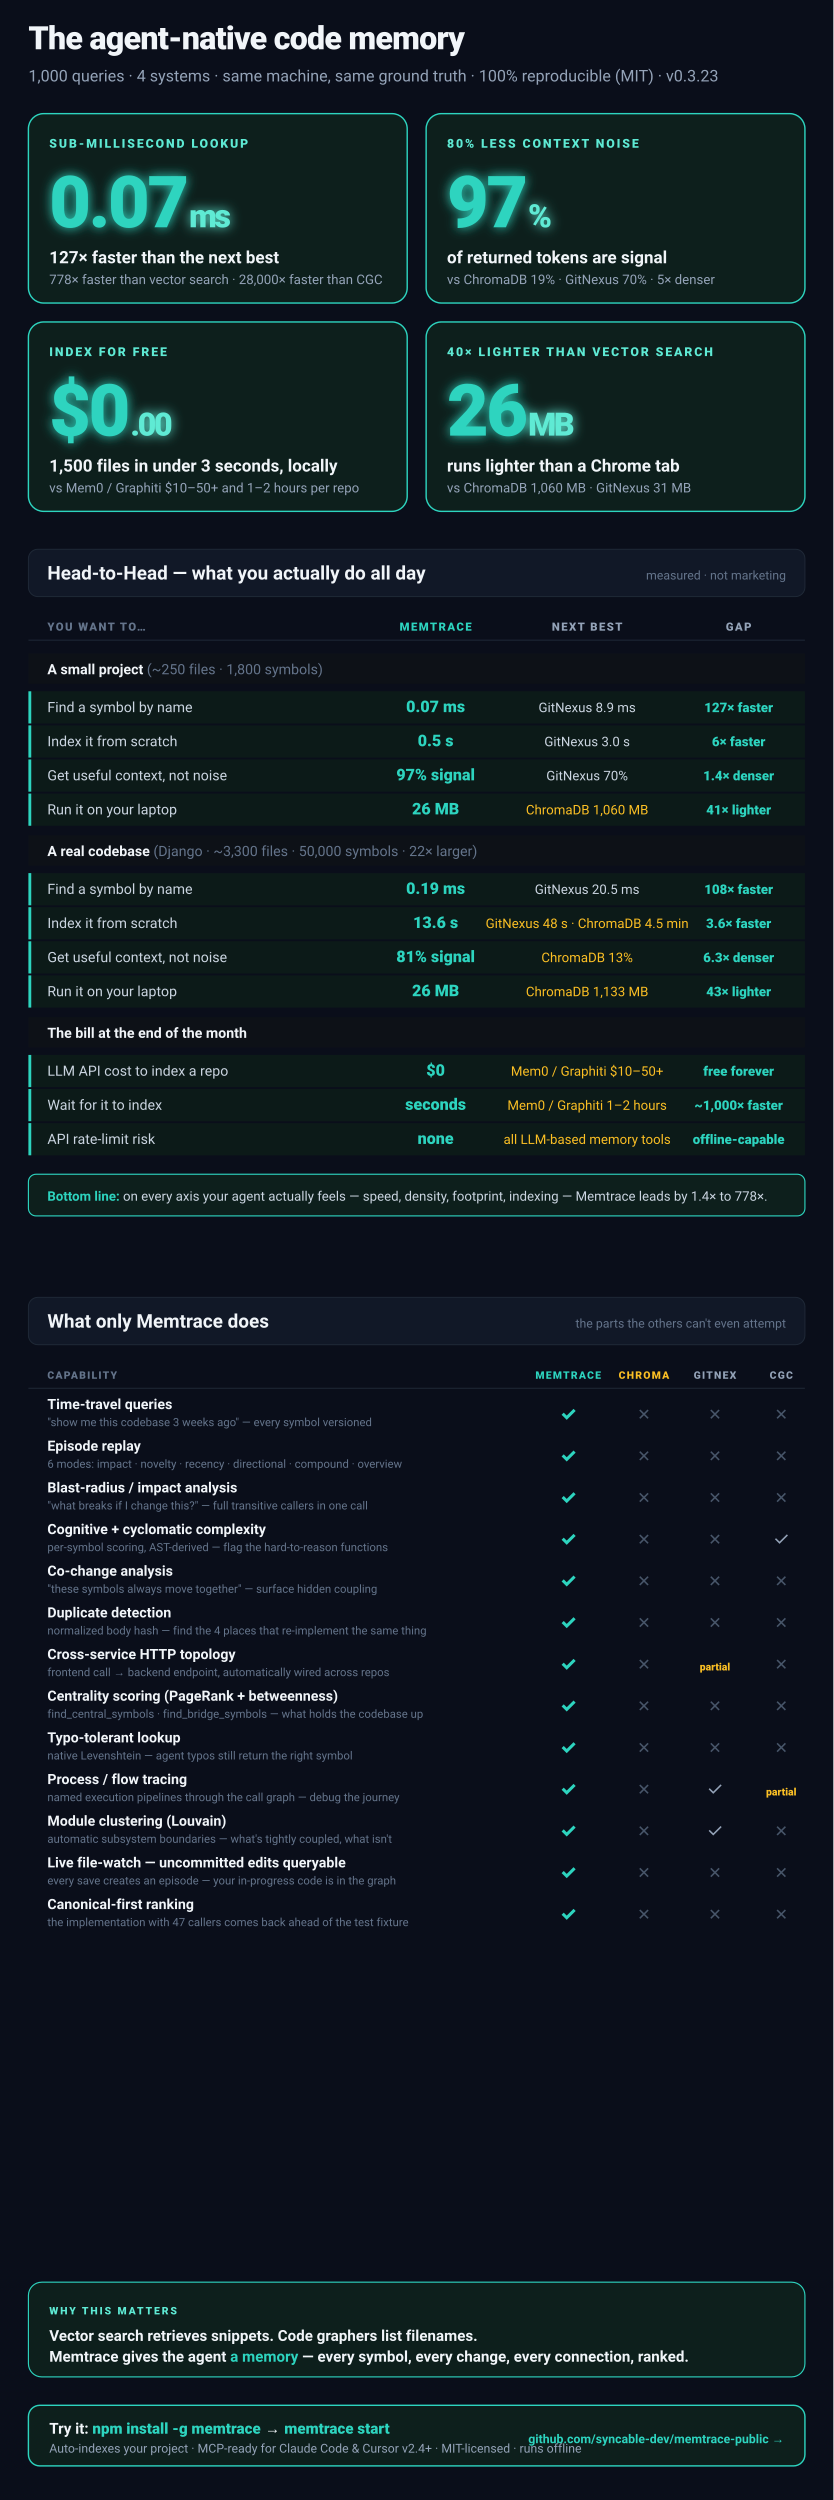
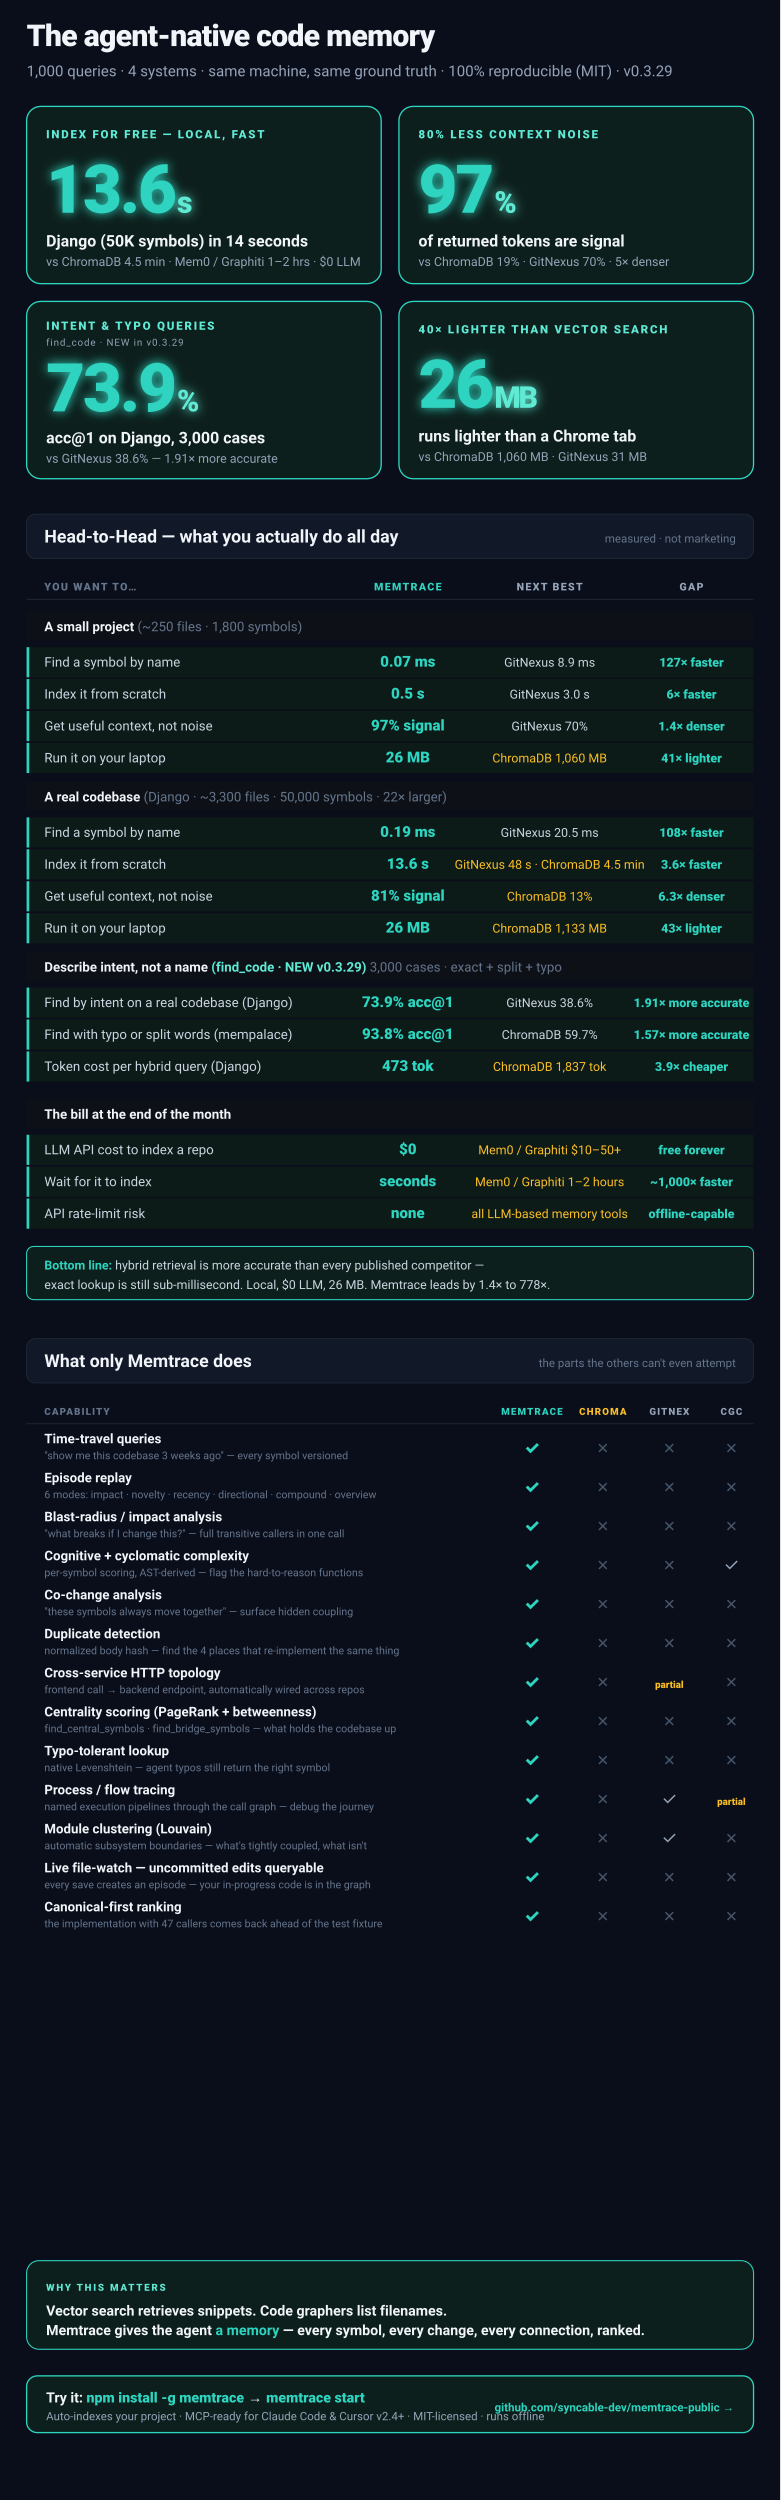
- <svg xmlns="http://www.w3.org/2000/svg" viewBox="0 0 880 2640" font-family="-apple-system, BlinkMacSystemFont, 'Segoe UI', Roboto, 'Helvetica Neue', Arial, sans-serif" role="img" aria-label="Memtrace benchmark — head-to-head vs ChromaDB, GitNexus, and CodeGrapherContext">
+ <svg xmlns="http://www.w3.org/2000/svg" viewBox="0 0 880 2820" font-family="-apple-system, BlinkMacSystemFont, 'Segoe UI', Roboto, 'Helvetica Neue', Arial, sans-serif" role="img" aria-label="Memtrace v0.3.29 benchmark — head-to-head vs ChromaDB, GitNexus, and CodeGrapherContext on both find_symbol (exact lookup) and find_code (hybrid retrieval) paths">
  <defs>
    <filter id="glow" x="-50%" y="-50%" width="200%" height="200%">
      <feGaussianBlur stdDeviation="6" result="blur" />
      <feMerge>
        <feMergeNode in="blur" />
        <feMergeNode in="SourceGraphic" />
      </feMerge>
    </filter>
  </defs>
-   <rect width="880" height="2640" fill="#0a0e1a" />
+   <rect width="880" height="2820" fill="#0a0e1a" />
  <text x="30" y="52" fill="#f1f5f9" font-size="34" font-weight="800" letter-spacing="-0.8">The agent-native code memory</text>
-   <text x="30" y="86" fill="#94a3b8" font-size="17">1,000 queries · 4 systems · same machine, same ground truth · 100% reproducible (MIT) · v0.3.23</text>
+   <text x="30" y="86" fill="#94a3b8" font-size="17">1,000 queries · 4 systems · same machine, same ground truth · 100% reproducible (MIT) · v0.3.29</text>
  <g transform="translate(30, 120)">
    <g transform="translate(0, 0)">
      <rect width="400" height="200" rx="16" fill="#0d1f1c" stroke="#2dd4bf" stroke-width="1.5" />
-       <text x="22" y="36" fill="#5eead4" font-size="13" font-weight="800" letter-spacing="2">SUB-MILLISECOND LOOKUP</text>
-       <text x="22" y="120" fill="#2dd4bf" font-size="76" font-weight="800" letter-spacing="-2.5" filter="url(#glow)">0.07<tspan font-size="34" fill="#5eead4">ms</tspan>
-       </text>
-       <text x="22" y="158" fill="#f1f5f9" font-size="18" font-weight="700">127× faster than the next best</text>
-       <text x="22" y="180" fill="#94a3b8" font-size="14">778× faster than vector search · 28,000× faster than CGC</text>
+       <text x="22" y="36" fill="#5eead4" font-size="13" font-weight="800" letter-spacing="2">INDEX FOR FREE — LOCAL, FAST</text>
+       <text x="22" y="120" fill="#2dd4bf" font-size="76" font-weight="800" letter-spacing="-2.5" filter="url(#glow)">13.6<tspan font-size="34" fill="#5eead4">s</tspan>
+       </text>
+       <text x="22" y="158" fill="#f1f5f9" font-size="18" font-weight="700">Django (50K symbols) in 14 seconds</text>
+       <text x="22" y="180" fill="#94a3b8" font-size="14">vs ChromaDB 4.5 min · Mem0 / Graphiti 1–2 hrs · $0 LLM</text>
    </g>
    <g transform="translate(420, 0)">
      <rect width="400" height="200" rx="16" fill="#0d1f1c" stroke="#2dd4bf" stroke-width="1.5" />
      <text x="22" y="36" fill="#5eead4" font-size="13" font-weight="800" letter-spacing="2">80% LESS CONTEXT NOISE</text>
      <text x="22" y="120" fill="#2dd4bf" font-size="76" font-weight="800" letter-spacing="-2.5" filter="url(#glow)">97<tspan font-size="34" fill="#5eead4">%</tspan>
      </text>
      <text x="22" y="158" fill="#f1f5f9" font-size="18" font-weight="700">of returned tokens are signal</text>
      <text x="22" y="180" fill="#94a3b8" font-size="14">vs ChromaDB 19% · GitNexus 70% · 5× denser</text>
    </g>
    <g transform="translate(0, 220)">
      <rect width="400" height="200" rx="16" fill="#0d1f1c" stroke="#2dd4bf" stroke-width="1.5" />
-       <text x="22" y="36" fill="#5eead4" font-size="13" font-weight="800" letter-spacing="2">INDEX FOR FREE</text>
-       <text x="22" y="120" fill="#2dd4bf" font-size="76" font-weight="800" letter-spacing="-2.5" filter="url(#glow)">$0<tspan font-size="34" fill="#5eead4">.00</tspan>
-       </text>
-       <text x="22" y="158" fill="#f1f5f9" font-size="18" font-weight="700">1,500 files in under 3 seconds, locally</text>
-       <text x="22" y="180" fill="#94a3b8" font-size="14">vs Mem0 / Graphiti $10–50+ and 1–2 hours per repo</text>
+       <text x="22" y="32" fill="#5eead4" font-size="13" font-weight="800" letter-spacing="2">INTENT &amp; TYPO QUERIES</text>
+       <text x="22" y="50" fill="#94a3b8" font-size="11" letter-spacing="1">find_code · NEW in v0.3.29</text>
+       <text x="22" y="124" fill="#2dd4bf" font-size="76" font-weight="800" letter-spacing="-2.5" filter="url(#glow)">73.9<tspan font-size="34" fill="#5eead4">%</tspan>
+       </text>
+       <text x="22" y="160" fill="#f1f5f9" font-size="18" font-weight="700">acc@1 on Django, 3,000 cases</text>
+       <text x="22" y="182" fill="#94a3b8" font-size="14">vs GitNexus 38.6% — 1.91× more accurate</text>
    </g>
    <g transform="translate(420, 220)">
      <rect width="400" height="200" rx="16" fill="#0d1f1c" stroke="#2dd4bf" stroke-width="1.5" />
      <text x="22" y="36" fill="#5eead4" font-size="13" font-weight="800" letter-spacing="2">40× LIGHTER THAN VECTOR SEARCH</text>
      <text x="22" y="120" fill="#2dd4bf" font-size="76" font-weight="800" letter-spacing="-2.5" filter="url(#glow)">26<tspan font-size="34" fill="#5eead4">MB</tspan>
      </text>
      <text x="22" y="158" fill="#f1f5f9" font-size="18" font-weight="700">runs lighter than a Chrome tab</text>
      <text x="22" y="180" fill="#94a3b8" font-size="14">vs ChromaDB 1,060 MB · GitNexus 31 MB</text>
    </g>
  </g>
  <g transform="translate(0, 580)">
    <rect x="30" y="0" width="820" height="50" rx="10" fill="#111827" stroke="#1f2937" stroke-width="1" />
    <text x="50" y="32" fill="#f1f5f9" font-size="20" font-weight="700">Head-to-Head — what you actually do all day</text>
    <text x="830" y="32" fill="#64748b" font-size="13" text-anchor="end">measured · not marketing</text>
    <g transform="translate(0, 70)">
      <text x="50" y="16" fill="#64748b" font-size="12" font-weight="800" letter-spacing="1.5">YOU WANT TO…</text>
      <text x="460" y="16" fill="#2dd4bf" font-size="12" font-weight="800" text-anchor="middle" letter-spacing="1.5">MEMTRACE</text>
      <text x="620" y="16" fill="#94a3b8" font-size="12" font-weight="800" text-anchor="middle" letter-spacing="1.5">NEXT BEST</text>
      <text x="780" y="16" fill="#94a3b8" font-size="12" font-weight="800" text-anchor="middle" letter-spacing="1.5">GAP</text>
      <line x1="30" y1="26" x2="850" y2="26" stroke="#1f2937" stroke-width="1" />
    </g>
    <g transform="translate(0, 110)">
      <rect x="30" y="0" width="820" height="32" fill="#0d1117" />
      <text x="50" y="22" fill="#f1f5f9" font-size="15" font-weight="700">A small project <tspan fill="#64748b" font-weight="400">(~250 files · 1,800 symbols)</tspan>
      </text>
    </g>
    <g transform="translate(0, 150)">
      <rect x="30" y="0" width="820" height="34" fill="#0c1a18" />
      <rect x="30" y="0" width="3" height="34" fill="#2dd4bf" />
      <text x="50" y="22" fill="#cbd5e1" font-size="15">Find a symbol by name</text>
      <text x="460" y="22" fill="#2dd4bf" font-size="17" font-weight="800" text-anchor="middle">0.07 ms</text>
      <text x="620" y="22" fill="#cbd5e1" font-size="14" text-anchor="middle">GitNexus 8.9 ms</text>
      <text x="780" y="22" fill="#2dd4bf" font-size="14" font-weight="800" text-anchor="middle">127× faster</text>
    </g>
    <g transform="translate(0, 186)">
      <rect x="30" y="0" width="820" height="34" fill="#0c1a18" />
      <rect x="30" y="0" width="3" height="34" fill="#2dd4bf" />
      <text x="50" y="22" fill="#cbd5e1" font-size="15">Index it from scratch</text>
      <text x="460" y="22" fill="#2dd4bf" font-size="17" font-weight="800" text-anchor="middle">0.5 s</text>
      <text x="620" y="22" fill="#cbd5e1" font-size="14" text-anchor="middle">GitNexus 3.0 s</text>
      <text x="780" y="22" fill="#2dd4bf" font-size="14" font-weight="800" text-anchor="middle">6× faster</text>
    </g>
    <g transform="translate(0, 222)">
      <rect x="30" y="0" width="820" height="34" fill="#0c1a18" />
      <rect x="30" y="0" width="3" height="34" fill="#2dd4bf" />
      <text x="50" y="22" fill="#cbd5e1" font-size="15">Get useful context, not noise</text>
      <text x="460" y="22" fill="#2dd4bf" font-size="17" font-weight="800" text-anchor="middle">97% signal</text>
      <text x="620" y="22" fill="#cbd5e1" font-size="14" text-anchor="middle">GitNexus 70%</text>
      <text x="780" y="22" fill="#2dd4bf" font-size="14" font-weight="800" text-anchor="middle">1.4× denser</text>
    </g>
    <g transform="translate(0, 258)">
      <rect x="30" y="0" width="820" height="34" fill="#0c1a18" />
      <rect x="30" y="0" width="3" height="34" fill="#2dd4bf" />
      <text x="50" y="22" fill="#cbd5e1" font-size="15">Run it on your laptop</text>
      <text x="460" y="22" fill="#2dd4bf" font-size="17" font-weight="800" text-anchor="middle">26 MB</text>
      <text x="620" y="22" fill="#fbbf24" font-size="14" text-anchor="middle">ChromaDB 1,060 MB</text>
      <text x="780" y="22" fill="#2dd4bf" font-size="14" font-weight="800" text-anchor="middle">41× lighter</text>
    </g>
    <g transform="translate(0, 302)">
      <rect x="30" y="0" width="820" height="32" fill="#0d1117" />
      <text x="50" y="22" fill="#f1f5f9" font-size="15" font-weight="700">A real codebase <tspan fill="#64748b" font-weight="400">(Django · ~3,300 files · 50,000 symbols · 22× larger)</tspan>
      </text>
    </g>
    <g transform="translate(0, 342)">
      <rect x="30" y="0" width="820" height="34" fill="#0c1a18" />
      <rect x="30" y="0" width="3" height="34" fill="#2dd4bf" />
      <text x="50" y="22" fill="#cbd5e1" font-size="15">Find a symbol by name</text>
      <text x="460" y="22" fill="#2dd4bf" font-size="17" font-weight="800" text-anchor="middle">0.19 ms</text>
      <text x="620" y="22" fill="#cbd5e1" font-size="14" text-anchor="middle">GitNexus 20.5 ms</text>
      <text x="780" y="22" fill="#2dd4bf" font-size="14" font-weight="800" text-anchor="middle">108× faster</text>
    </g>
    <g transform="translate(0, 378)">
      <rect x="30" y="0" width="820" height="34" fill="#0c1a18" />
      <rect x="30" y="0" width="3" height="34" fill="#2dd4bf" />
      <text x="50" y="22" fill="#cbd5e1" font-size="15">Index it from scratch</text>
      <text x="460" y="22" fill="#2dd4bf" font-size="17" font-weight="800" text-anchor="middle">13.6 s</text>
      <text x="620" y="22" fill="#fbbf24" font-size="14" text-anchor="middle">GitNexus 48 s · ChromaDB 4.5 min</text>
      <text x="780" y="22" fill="#2dd4bf" font-size="14" font-weight="800" text-anchor="middle">3.6× faster</text>
    </g>
    <g transform="translate(0, 414)">
      <rect x="30" y="0" width="820" height="34" fill="#0c1a18" />
      <rect x="30" y="0" width="3" height="34" fill="#2dd4bf" />
      <text x="50" y="22" fill="#cbd5e1" font-size="15">Get useful context, not noise</text>
      <text x="460" y="22" fill="#2dd4bf" font-size="17" font-weight="800" text-anchor="middle">81% signal</text>
      <text x="620" y="22" fill="#fbbf24" font-size="14" text-anchor="middle">ChromaDB 13%</text>
      <text x="780" y="22" fill="#2dd4bf" font-size="14" font-weight="800" text-anchor="middle">6.3× denser</text>
    </g>
    <g transform="translate(0, 450)">
      <rect x="30" y="0" width="820" height="34" fill="#0c1a18" />
      <rect x="30" y="0" width="3" height="34" fill="#2dd4bf" />
      <text x="50" y="22" fill="#cbd5e1" font-size="15">Run it on your laptop</text>
      <text x="460" y="22" fill="#2dd4bf" font-size="17" font-weight="800" text-anchor="middle">26 MB</text>
      <text x="620" y="22" fill="#fbbf24" font-size="14" text-anchor="middle">ChromaDB 1,133 MB</text>
      <text x="780" y="22" fill="#2dd4bf" font-size="14" font-weight="800" text-anchor="middle">43× lighter</text>
    </g>
    <g transform="translate(0, 494)">
      <rect x="30" y="0" width="820" height="32" fill="#0d1117" />
+       <text x="50" y="22" fill="#f1f5f9" font-size="15" font-weight="700">Describe intent, not a name <tspan fill="#5eead4" font-weight="700">(find_code · NEW v0.3.29)</tspan>
+         <tspan fill="#64748b" font-weight="400">3,000 cases · exact + split + typo</tspan>
+       </text>
+     </g>
+     <g transform="translate(0, 534)">
+       <rect x="30" y="0" width="820" height="34" fill="#0c1a18" />
+       <rect x="30" y="0" width="3" height="34" fill="#2dd4bf" />
+       <text x="50" y="22" fill="#cbd5e1" font-size="15">Find by intent on a real codebase (Django)</text>
+       <text x="460" y="22" fill="#2dd4bf" font-size="17" font-weight="800" text-anchor="middle">73.9% acc@1</text>
+       <text x="620" y="22" fill="#cbd5e1" font-size="14" text-anchor="middle">GitNexus 38.6%</text>
+       <text x="780" y="22" fill="#2dd4bf" font-size="14" font-weight="800" text-anchor="middle">1.91× more accurate</text>
+     </g>
+     <g transform="translate(0, 570)">
+       <rect x="30" y="0" width="820" height="34" fill="#0c1a18" />
+       <rect x="30" y="0" width="3" height="34" fill="#2dd4bf" />
+       <text x="50" y="22" fill="#cbd5e1" font-size="15">Find with typo or split words (mempalace)</text>
+       <text x="460" y="22" fill="#2dd4bf" font-size="17" font-weight="800" text-anchor="middle">93.8% acc@1</text>
+       <text x="620" y="22" fill="#cbd5e1" font-size="14" text-anchor="middle">ChromaDB 59.7%</text>
+       <text x="780" y="22" fill="#2dd4bf" font-size="14" font-weight="800" text-anchor="middle">1.57× more accurate</text>
+     </g>
+     <g transform="translate(0, 606)">
+       <rect x="30" y="0" width="820" height="34" fill="#0c1a18" />
+       <rect x="30" y="0" width="3" height="34" fill="#2dd4bf" />
+       <text x="50" y="22" fill="#cbd5e1" font-size="15">Token cost per hybrid query (Django)</text>
+       <text x="460" y="22" fill="#2dd4bf" font-size="17" font-weight="800" text-anchor="middle">473 tok</text>
+       <text x="620" y="22" fill="#fbbf24" font-size="14" text-anchor="middle">ChromaDB 1,837 tok</text>
+       <text x="780" y="22" fill="#2dd4bf" font-size="14" font-weight="800" text-anchor="middle">3.9× cheaper</text>
+     </g>
+     <g transform="translate(0, 660)">
+       <rect x="30" y="0" width="820" height="32" fill="#0d1117" />
      <text x="50" y="22" fill="#f1f5f9" font-size="15" font-weight="700">The bill at the end of the month</text>
    </g>
-     <g transform="translate(0, 534)">
+     <g transform="translate(0, 700)">
      <rect x="30" y="0" width="820" height="34" fill="#0c1a18" />
      <rect x="30" y="0" width="3" height="34" fill="#2dd4bf" />
      <text x="50" y="22" fill="#cbd5e1" font-size="15">LLM API cost to index a repo</text>
      <text x="460" y="22" fill="#2dd4bf" font-size="17" font-weight="800" text-anchor="middle">$0</text>
      <text x="620" y="22" fill="#fbbf24" font-size="14" text-anchor="middle">Mem0 / Graphiti $10–50+</text>
      <text x="780" y="22" fill="#2dd4bf" font-size="14" font-weight="800" text-anchor="middle">free forever</text>
    </g>
-     <g transform="translate(0, 570)">
+     <g transform="translate(0, 736)">
      <rect x="30" y="0" width="820" height="34" fill="#0c1a18" />
      <rect x="30" y="0" width="3" height="34" fill="#2dd4bf" />
      <text x="50" y="22" fill="#cbd5e1" font-size="15">Wait for it to index</text>
      <text x="460" y="22" fill="#2dd4bf" font-size="17" font-weight="800" text-anchor="middle">seconds</text>
      <text x="620" y="22" fill="#fbbf24" font-size="14" text-anchor="middle">Mem0 / Graphiti 1–2 hours</text>
      <text x="780" y="22" fill="#2dd4bf" font-size="14" font-weight="800" text-anchor="middle">~1,000× faster</text>
    </g>
-     <g transform="translate(0, 606)">
+     <g transform="translate(0, 772)">
      <rect x="30" y="0" width="820" height="34" fill="#0c1a18" />
      <rect x="30" y="0" width="3" height="34" fill="#2dd4bf" />
      <text x="50" y="22" fill="#cbd5e1" font-size="15">API rate-limit risk</text>
      <text x="460" y="22" fill="#2dd4bf" font-size="17" font-weight="800" text-anchor="middle">none</text>
      <text x="620" y="22" fill="#fbbf24" font-size="14" text-anchor="middle">all LLM-based memory tools</text>
      <text x="780" y="22" fill="#2dd4bf" font-size="14" font-weight="800" text-anchor="middle">offline-capable</text>
    </g>
-     <g transform="translate(0, 660)">
-       <rect x="30" y="0" width="820" height="44" rx="8" fill="#0d1f1c" stroke="#2dd4bf" stroke-width="1.2" />
-       <text x="50" y="28" fill="#cbd5e1" font-size="14">
-         <tspan fill="#2dd4bf" font-weight="700">Bottom line:</tspan> on every axis your agent actually feels — speed, density, footprint, indexing — Memtrace leads by 1.4× to 778×.</text>
-     </g>
-   </g>
-   <g transform="translate(0, 1370)">
+     <g transform="translate(0, 826)">
+       <rect x="30" y="0" width="820" height="60" rx="8" fill="#0d1f1c" stroke="#2dd4bf" stroke-width="1.2" />
+       <text x="50" y="26" fill="#cbd5e1" font-size="14">
+         <tspan fill="#2dd4bf" font-weight="700">Bottom line:</tspan> hybrid retrieval is more accurate than every published competitor —</text>
+       <text x="50" y="48" fill="#cbd5e1" font-size="14">exact lookup is still sub-millisecond. Local, $0 LLM, 26 MB. Memtrace leads by 1.4× to 778×.</text>
+     </g>
+   </g>
+   <g transform="translate(0, 1510)">
    <rect x="30" y="0" width="820" height="50" rx="10" fill="#111827" stroke="#1f2937" stroke-width="1" />
    <text x="50" y="32" fill="#f1f5f9" font-size="20" font-weight="700">What only Memtrace does</text>
    <text x="830" y="32" fill="#64748b" font-size="13" text-anchor="end">the parts the others can't even attempt</text>
    <g transform="translate(0, 70)">
      <text x="50" y="16" fill="#64748b" font-size="11" font-weight="800" letter-spacing="1.3">CAPABILITY</text>
      <text x="600" y="16" fill="#2dd4bf" font-size="11" font-weight="800" text-anchor="middle" letter-spacing="1.3">MEMTRACE</text>
      <text x="680" y="16" fill="#fbbf24" font-size="11" font-weight="800" text-anchor="middle" letter-spacing="1.3">CHROMA</text>
      <text x="755" y="16" fill="#94a3b8" font-size="11" font-weight="800" text-anchor="middle" letter-spacing="1.3">GITNEX</text>
      <text x="825" y="16" fill="#94a3b8" font-size="11" font-weight="800" text-anchor="middle" letter-spacing="1.3">CGC</text>
      <line x1="30" y1="26" x2="850" y2="26" stroke="#1f2937" stroke-width="1" />
    </g>
    <g transform="translate(0, 100)">
      <text x="50" y="18" fill="#f1f5f9" font-size="15" font-weight="700">Time-travel queries</text>
      <text x="50" y="36" fill="#64748b" font-size="12">"show me this codebase 3 weeks ago" — every symbol versioned</text>
      <text x="600" y="30" fill="#2dd4bf" font-size="20" font-weight="800" text-anchor="middle">✓</text>
      <text x="680" y="30" fill="#475569" font-size="20" text-anchor="middle">✗</text>
      <text x="755" y="30" fill="#475569" font-size="20" text-anchor="middle">✗</text>
      <text x="825" y="30" fill="#475569" font-size="20" text-anchor="middle">✗</text>
    </g>
    <g transform="translate(0, 144)">
      <text x="50" y="18" fill="#f1f5f9" font-size="15" font-weight="700">Episode replay</text>
      <text x="50" y="36" fill="#64748b" font-size="12">6 modes: impact · novelty · recency · directional · compound · overview</text>
      <text x="600" y="30" fill="#2dd4bf" font-size="20" font-weight="800" text-anchor="middle">✓</text>
      <text x="680" y="30" fill="#475569" font-size="20" text-anchor="middle">✗</text>
      <text x="755" y="30" fill="#475569" font-size="20" text-anchor="middle">✗</text>
      <text x="825" y="30" fill="#475569" font-size="20" text-anchor="middle">✗</text>
    </g>
    <g transform="translate(0, 188)">
      <text x="50" y="18" fill="#f1f5f9" font-size="15" font-weight="700">Blast-radius / impact analysis</text>
      <text x="50" y="36" fill="#64748b" font-size="12">"what breaks if I change this?" — full transitive callers in one call</text>
      <text x="600" y="30" fill="#2dd4bf" font-size="20" font-weight="800" text-anchor="middle">✓</text>
      <text x="680" y="30" fill="#475569" font-size="20" text-anchor="middle">✗</text>
      <text x="755" y="30" fill="#475569" font-size="20" text-anchor="middle">✗</text>
      <text x="825" y="30" fill="#475569" font-size="20" text-anchor="middle">✗</text>
    </g>
    <g transform="translate(0, 232)">
      <text x="50" y="18" fill="#f1f5f9" font-size="15" font-weight="700">Cognitive + cyclomatic complexity</text>
      <text x="50" y="36" fill="#64748b" font-size="12">per-symbol scoring, AST-derived — flag the hard-to-reason functions</text>
      <text x="600" y="30" fill="#2dd4bf" font-size="20" font-weight="800" text-anchor="middle">✓</text>
      <text x="680" y="30" fill="#475569" font-size="20" text-anchor="middle">✗</text>
      <text x="755" y="30" fill="#475569" font-size="20" text-anchor="middle">✗</text>
      <text x="825" y="30" fill="#94a3b8" font-size="20" text-anchor="middle">✓</text>
    </g>
    <g transform="translate(0, 276)">
      <text x="50" y="18" fill="#f1f5f9" font-size="15" font-weight="700">Co-change analysis</text>
      <text x="50" y="36" fill="#64748b" font-size="12">"these symbols always move together" — surface hidden coupling</text>
      <text x="600" y="30" fill="#2dd4bf" font-size="20" font-weight="800" text-anchor="middle">✓</text>
      <text x="680" y="30" fill="#475569" font-size="20" text-anchor="middle">✗</text>
      <text x="755" y="30" fill="#475569" font-size="20" text-anchor="middle">✗</text>
      <text x="825" y="30" fill="#475569" font-size="20" text-anchor="middle">✗</text>
    </g>
    <g transform="translate(0, 320)">
      <text x="50" y="18" fill="#f1f5f9" font-size="15" font-weight="700">Duplicate detection</text>
      <text x="50" y="36" fill="#64748b" font-size="12">normalized body hash — find the 4 places that re-implement the same thing</text>
      <text x="600" y="30" fill="#2dd4bf" font-size="20" font-weight="800" text-anchor="middle">✓</text>
      <text x="680" y="30" fill="#475569" font-size="20" text-anchor="middle">✗</text>
      <text x="755" y="30" fill="#475569" font-size="20" text-anchor="middle">✗</text>
      <text x="825" y="30" fill="#475569" font-size="20" text-anchor="middle">✗</text>
    </g>
    <g transform="translate(0, 364)">
      <text x="50" y="18" fill="#f1f5f9" font-size="15" font-weight="700">Cross-service HTTP topology</text>
      <text x="50" y="36" fill="#64748b" font-size="12">frontend call → backend endpoint, automatically wired across repos</text>
      <text x="600" y="30" fill="#2dd4bf" font-size="20" font-weight="800" text-anchor="middle">✓</text>
      <text x="680" y="30" fill="#475569" font-size="20" text-anchor="middle">✗</text>
      <text x="755" y="30" fill="#fbbf24" font-size="11" font-weight="800" text-anchor="middle">partial</text>
      <text x="825" y="30" fill="#475569" font-size="20" text-anchor="middle">✗</text>
    </g>
    <g transform="translate(0, 408)">
      <text x="50" y="18" fill="#f1f5f9" font-size="15" font-weight="700">Centrality scoring (PageRank + betweenness)</text>
      <text x="50" y="36" fill="#64748b" font-size="12">find_central_symbols · find_bridge_symbols — what holds the codebase up</text>
      <text x="600" y="30" fill="#2dd4bf" font-size="20" font-weight="800" text-anchor="middle">✓</text>
      <text x="680" y="30" fill="#475569" font-size="20" text-anchor="middle">✗</text>
      <text x="755" y="30" fill="#475569" font-size="20" text-anchor="middle">✗</text>
      <text x="825" y="30" fill="#475569" font-size="20" text-anchor="middle">✗</text>
    </g>
    <g transform="translate(0, 452)">
      <text x="50" y="18" fill="#f1f5f9" font-size="15" font-weight="700">Typo-tolerant lookup</text>
      <text x="50" y="36" fill="#64748b" font-size="12">native Levenshtein — agent typos still return the right symbol</text>
      <text x="600" y="30" fill="#2dd4bf" font-size="20" font-weight="800" text-anchor="middle">✓</text>
      <text x="680" y="30" fill="#475569" font-size="20" text-anchor="middle">✗</text>
      <text x="755" y="30" fill="#475569" font-size="20" text-anchor="middle">✗</text>
      <text x="825" y="30" fill="#475569" font-size="20" text-anchor="middle">✗</text>
    </g>
    <g transform="translate(0, 496)">
      <text x="50" y="18" fill="#f1f5f9" font-size="15" font-weight="700">Process / flow tracing</text>
      <text x="50" y="36" fill="#64748b" font-size="12">named execution pipelines through the call graph — debug the journey</text>
      <text x="600" y="30" fill="#2dd4bf" font-size="20" font-weight="800" text-anchor="middle">✓</text>
      <text x="680" y="30" fill="#475569" font-size="20" text-anchor="middle">✗</text>
      <text x="755" y="30" fill="#94a3b8" font-size="20" text-anchor="middle">✓</text>
      <text x="825" y="30" fill="#fbbf24" font-size="11" font-weight="800" text-anchor="middle">partial</text>
    </g>
    <g transform="translate(0, 540)">
      <text x="50" y="18" fill="#f1f5f9" font-size="15" font-weight="700">Module clustering (Louvain)</text>
      <text x="50" y="36" fill="#64748b" font-size="12">automatic subsystem boundaries — what's tightly coupled, what isn't</text>
      <text x="600" y="30" fill="#2dd4bf" font-size="20" font-weight="800" text-anchor="middle">✓</text>
      <text x="680" y="30" fill="#475569" font-size="20" text-anchor="middle">✗</text>
      <text x="755" y="30" fill="#94a3b8" font-size="20" text-anchor="middle">✓</text>
      <text x="825" y="30" fill="#475569" font-size="20" text-anchor="middle">✗</text>
    </g>
    <g transform="translate(0, 584)">
      <text x="50" y="18" fill="#f1f5f9" font-size="15" font-weight="700">Live file-watch — uncommitted edits queryable</text>
      <text x="50" y="36" fill="#64748b" font-size="12">every save creates an episode — your in-progress code is in the graph</text>
      <text x="600" y="30" fill="#2dd4bf" font-size="20" font-weight="800" text-anchor="middle">✓</text>
      <text x="680" y="30" fill="#475569" font-size="20" text-anchor="middle">✗</text>
      <text x="755" y="30" fill="#475569" font-size="20" text-anchor="middle">✗</text>
      <text x="825" y="30" fill="#475569" font-size="20" text-anchor="middle">✗</text>
    </g>
    <g transform="translate(0, 628)">
      <text x="50" y="18" fill="#f1f5f9" font-size="15" font-weight="700">Canonical-first ranking</text>
      <text x="50" y="36" fill="#64748b" font-size="12">the implementation with 47 callers comes back ahead of the test fixture</text>
      <text x="600" y="30" fill="#2dd4bf" font-size="20" font-weight="800" text-anchor="middle">✓</text>
      <text x="680" y="30" fill="#475569" font-size="20" text-anchor="middle">✗</text>
      <text x="755" y="30" fill="#475569" font-size="20" text-anchor="middle">✗</text>
      <text x="825" y="30" fill="#475569" font-size="20" text-anchor="middle">✗</text>
    </g>
  </g>
-   <g transform="translate(30, 2410)">
+   <g transform="translate(30, 2550)">
    <rect width="820" height="100" rx="14" fill="#0d1f1c" stroke="#2dd4bf" stroke-width="1.2" />
    <text x="22" y="34" fill="#5eead4" font-size="11" font-weight="800" letter-spacing="2">WHY THIS MATTERS</text>
    <text x="22" y="62" fill="#f1f5f9" font-size="16" font-weight="700">Vector search retrieves snippets. Code graphers list filenames.</text>
    <text x="22" y="84" fill="#f1f5f9" font-size="16" font-weight="700">Memtrace gives the agent <tspan fill="#2dd4bf">a memory</tspan> — every symbol, every change, every connection, ranked.</text>
  </g>
-   <g transform="translate(30, 2540)">
+   <g transform="translate(30, 2680)">
    <rect width="820" height="64" rx="12" fill="#0d1f1c" stroke="#2dd4bf" stroke-width="1.5" />
    <text x="22" y="30" fill="#f1f5f9" font-size="16" font-weight="700">Try it: <tspan fill="#2dd4bf" font-weight="800">npm install -g memtrace</tspan> → <tspan fill="#2dd4bf" font-weight="800">memtrace start</tspan>
    </text>
    <text x="22" y="50" fill="#94a3b8" font-size="13">Auto-indexes your project · MCP-ready for Claude Code &amp; Cursor v2.4+ · MIT-licensed · runs offline</text>
    <text x="798" y="40" fill="#2dd4bf" font-size="13" font-weight="700" text-anchor="end">github.com/syncable-dev/memtrace-public →</text>
  </g>
</svg>
